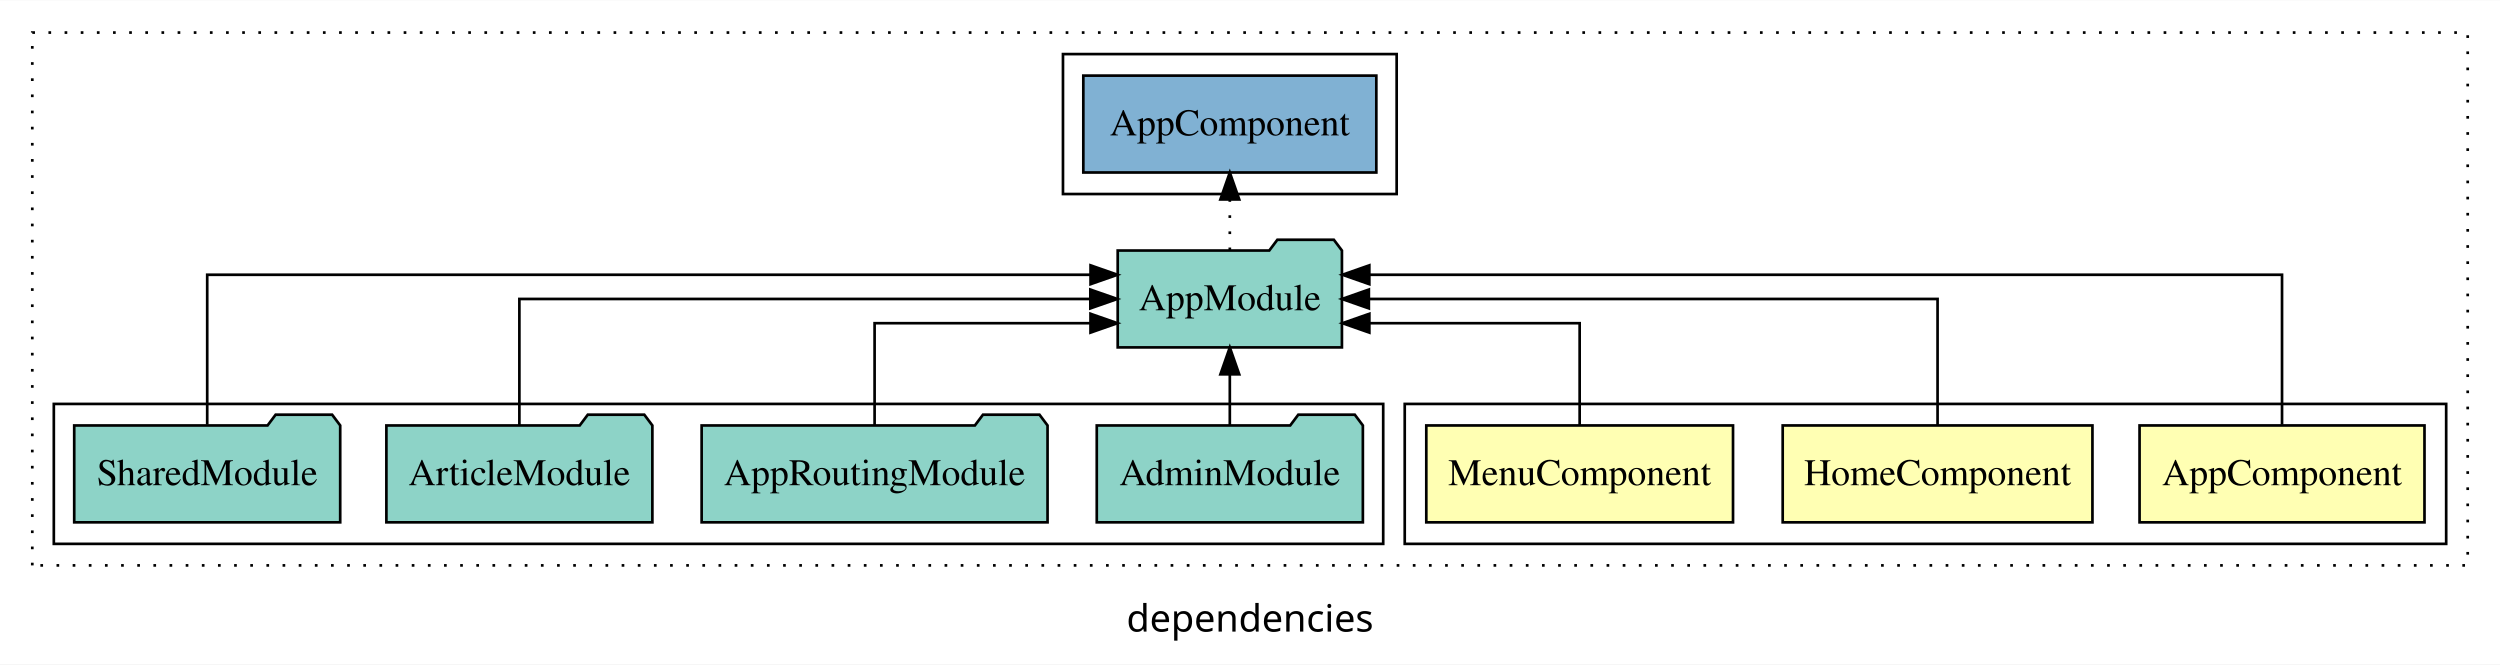
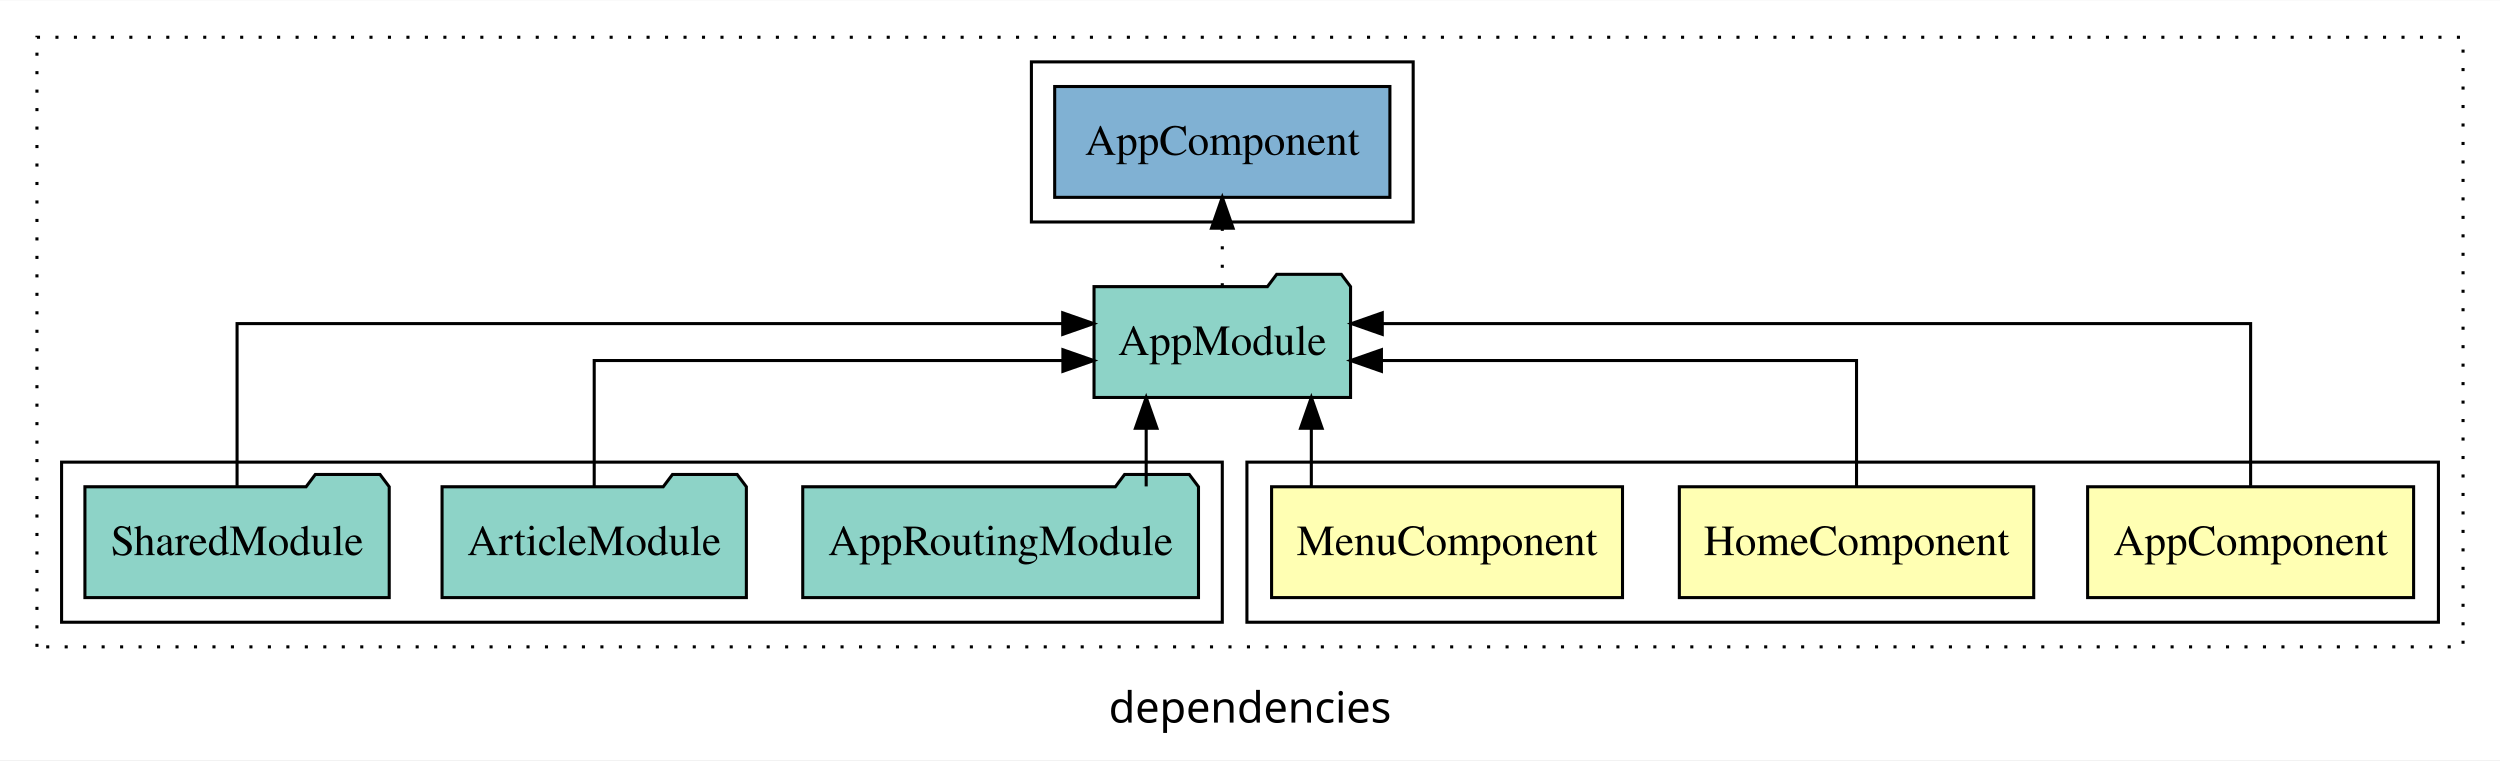
- <svg xmlns="http://www.w3.org/2000/svg" width="929pt" height="247pt" viewBox="0.00 0.00 929.00 246.80">
+ <svg xmlns="http://www.w3.org/2000/svg" width="812pt" height="247pt" viewBox="0.00 0.00 812.00 246.80">
  <g id="graph0" class="graph" transform="scale(1 1) rotate(0) translate(4 242.8)">
-     <polygon fill="white" stroke="transparent" points="-4,4 -4,-242.8 925,-242.8 925,4 -4,4" />
-     <text text-anchor="middle" x="460.5" y="-8.2" font-family="sans-serif" font-size="14.00">dependencies</text>
+     <polygon fill="white" stroke="transparent" points="-4,4 -4,-242.8 808,-242.8 808,4 -4,4" />
+     <text text-anchor="middle" x="402" y="-8.2" font-family="sans-serif" font-size="14.00">dependencies</text>
    <g id="clust1" class="cluster">
-       <polygon fill="none" stroke="black" stroke-dasharray="1,5" points="8,-32.8 8,-230.8 913,-230.8 913,-32.8 8,-32.8" />
+       <polygon fill="none" stroke="black" stroke-dasharray="1,5" points="8,-32.8 8,-230.8 796,-230.8 796,-32.8 8,-32.8" />
    </g>
    <g id="clust2" class="cluster">
-       <polygon fill="none" stroke="black" points="518,-40.8 518,-92.8 905,-92.8 905,-40.8 518,-40.8" />
+       <polygon fill="none" stroke="black" points="401,-40.8 401,-92.8 788,-92.8 788,-40.8 401,-40.8" />
    </g>
    <g id="clust6" class="cluster">
-       <polygon fill="none" stroke="black" points="16,-40.8 16,-92.8 510,-92.8 510,-40.8 16,-40.8" />
+       <polygon fill="none" stroke="black" points="16,-40.8 16,-92.8 393,-92.8 393,-40.8 16,-40.8" />
    </g>
    <g id="clust8" class="cluster">
-       <polygon fill="none" stroke="black" points="391,-170.8 391,-222.8 515,-222.8 515,-170.8 391,-170.8" />
+       <polygon fill="none" stroke="black" points="331,-170.8 331,-222.8 455,-222.8 455,-170.8 331,-170.8" />
    </g>
    <g id="node1" class="node">
-       <polygon fill="#ffffb3" stroke="black" points="896.94,-84.8 791.06,-84.8 791.06,-48.8 896.94,-48.8 896.94,-84.8" />
-       <text text-anchor="middle" x="844" y="-62.6" font-family="Times,serif" font-size="14.00">AppComponent</text>
+       <polygon fill="#ffffb3" stroke="black" points="779.94,-84.8 674.06,-84.8 674.06,-48.8 779.94,-48.8 779.94,-84.8" />
+       <text text-anchor="middle" x="727" y="-62.6" font-family="Times,serif" font-size="14.00">AppComponent</text>
    </g>
    <g id="node4" class="node">
-       <polygon fill="#8dd3c7" stroke="black" points="494.66,-149.8 491.66,-153.8 470.66,-153.8 467.66,-149.8 411.34,-149.8 411.34,-113.8 494.66,-113.8 494.66,-149.8" />
-       <text text-anchor="middle" x="453" y="-127.6" font-family="Times,serif" font-size="14.00">AppModule</text>
+       <polygon fill="#8dd3c7" stroke="black" points="434.66,-149.8 431.66,-153.8 410.66,-153.8 407.66,-149.8 351.34,-149.8 351.34,-113.8 434.66,-113.8 434.66,-149.8" />
+       <text text-anchor="middle" x="393" y="-127.6" font-family="Times,serif" font-size="14.00">AppModule</text>
    </g>
    <g id="edge1" class="edge">
-       <path fill="none" stroke="black" d="M844,-85.09C844,-107.01 844,-140.8 844,-140.8 844,-140.8 504.84,-140.8 504.84,-140.8" />
-       <polygon fill="black" stroke="black" points="504.84,-137.3 494.84,-140.8 504.84,-144.3 504.84,-137.3" />
+       <path fill="none" stroke="black" d="M727,-85.08C727,-106.12 727,-137.8 727,-137.8 727,-137.8 444.96,-137.8 444.96,-137.8" />
+       <polygon fill="black" stroke="black" points="444.96,-134.3 434.96,-137.8 444.96,-141.3 444.96,-134.3" />
    </g>
    <g id="node2" class="node">
-       <polygon fill="#ffffb3" stroke="black" points="773.55,-84.8 658.45,-84.8 658.45,-48.8 773.55,-48.8 773.55,-84.8" />
-       <text text-anchor="middle" x="716" y="-62.6" font-family="Times,serif" font-size="14.00">HomeComponent</text>
+       <polygon fill="#ffffb3" stroke="black" points="656.55,-84.8 541.45,-84.8 541.45,-48.8 656.55,-48.8 656.55,-84.8" />
+       <text text-anchor="middle" x="599" y="-62.6" font-family="Times,serif" font-size="14.00">HomeComponent</text>
    </g>
    <g id="edge2" class="edge">
-       <path fill="none" stroke="black" d="M716,-84.91C716,-104.14 716,-131.8 716,-131.8 716,-131.8 504.67,-131.8 504.67,-131.8" />
-       <polygon fill="black" stroke="black" points="504.67,-128.3 494.67,-131.8 504.67,-135.3 504.67,-128.3" />
+       <path fill="none" stroke="black" d="M599,-84.82C599,-102.17 599,-125.8 599,-125.8 599,-125.8 444.69,-125.8 444.69,-125.8" />
+       <polygon fill="black" stroke="black" points="444.69,-122.3 434.69,-125.8 444.69,-129.3 444.69,-122.3" />
    </g>
    <g id="node3" class="node">
-       <polygon fill="#ffffb3" stroke="black" points="639.99,-84.8 526.01,-84.8 526.01,-48.8 639.99,-48.8 639.99,-84.8" />
-       <text text-anchor="middle" x="583" y="-62.6" font-family="Times,serif" font-size="14.00">MenuComponent</text>
+       <polygon fill="#ffffb3" stroke="black" points="522.99,-84.8 409.01,-84.8 409.01,-48.8 522.99,-48.8 522.99,-84.8" />
+       <text text-anchor="middle" x="466" y="-62.6" font-family="Times,serif" font-size="14.00">MenuComponent</text>
    </g>
    <g id="edge3" class="edge">
-       <path fill="none" stroke="black" d="M583,-84.83C583,-101.2 583,-122.8 583,-122.8 583,-122.8 504.85,-122.8 504.85,-122.8" />
-       <polygon fill="black" stroke="black" points="504.85,-119.3 494.85,-122.8 504.85,-126.3 504.85,-119.3" />
+       <path fill="none" stroke="black" d="M421.92,-84.91C421.92,-84.91 421.92,-103.79 421.92,-103.79" />
+       <polygon fill="black" stroke="black" points="418.42,-103.79 421.92,-113.79 425.42,-103.79 418.42,-103.79" />
    </g>
-     <g id="node9" class="node">
-       <polygon fill="#80b1d3" stroke="black" points="507.44,-214.8 398.56,-214.8 398.56,-178.8 507.44,-178.8 507.44,-214.8" />
-       <text text-anchor="middle" x="453" y="-192.6" font-family="Times,serif" font-size="14.00">AppComponent </text>
+     <g id="node8" class="node">
+       <polygon fill="#80b1d3" stroke="black" points="447.44,-214.8 338.56,-214.8 338.56,-178.8 447.44,-178.8 447.44,-214.8" />
+       <text text-anchor="middle" x="393" y="-192.6" font-family="Times,serif" font-size="14.00">AppComponent </text>
    </g>
-     <g id="edge8" class="edge">
-       <path fill="none" stroke="black" stroke-dasharray="1,5" d="M453,-149.91C453,-149.91 453,-168.79 453,-168.79" />
-       <polygon fill="black" stroke="black" points="449.5,-168.79 453,-178.79 456.5,-168.79 449.5,-168.79" />
+     <g id="edge7" class="edge">
+       <path fill="none" stroke="black" stroke-dasharray="1,5" d="M393,-149.91C393,-149.91 393,-168.79 393,-168.79" />
+       <polygon fill="black" stroke="black" points="389.5,-168.79 393,-178.79 396.5,-168.79 389.5,-168.79" />
    </g>
    <g id="node5" class="node">
-       <polygon fill="#8dd3c7" stroke="black" points="502.44,-84.8 499.44,-88.8 478.44,-88.8 475.44,-84.8 403.56,-84.8 403.56,-48.8 502.44,-48.8 502.44,-84.8" />
-       <text text-anchor="middle" x="453" y="-62.6" font-family="Times,serif" font-size="14.00">AdminModule</text>
-     </g>
-     <g id="edge4" class="edge">
-       <path fill="none" stroke="black" d="M453,-84.91C453,-84.91 453,-103.79 453,-103.79" />
-       <polygon fill="black" stroke="black" points="449.5,-103.79 453,-113.79 456.5,-103.79 449.5,-103.79" />
-     </g>
-     <g id="node6" class="node">
      <polygon fill="#8dd3c7" stroke="black" points="385.27,-84.8 382.27,-88.8 361.27,-88.8 358.27,-84.8 256.73,-84.8 256.73,-48.8 385.27,-48.8 385.27,-84.8" />
      <text text-anchor="middle" x="321" y="-62.6" font-family="Times,serif" font-size="14.00">AppRoutingModule</text>
    </g>
-     <g id="edge5" class="edge">
-       <path fill="none" stroke="black" d="M321,-84.83C321,-101.2 321,-122.8 321,-122.8 321,-122.8 401.23,-122.8 401.23,-122.8" />
-       <polygon fill="black" stroke="black" points="401.23,-126.3 411.23,-122.8 401.23,-119.3 401.23,-126.3" />
+     <g id="edge4" class="edge">
+       <path fill="none" stroke="black" d="M368.28,-84.91C368.28,-84.91 368.28,-103.79 368.28,-103.79" />
+       <polygon fill="black" stroke="black" points="364.78,-103.79 368.28,-113.79 371.78,-103.79 364.78,-103.79" />
    </g>
-     <g id="node7" class="node">
+     <g id="node6" class="node">
      <polygon fill="#8dd3c7" stroke="black" points="238.42,-84.8 235.42,-88.8 214.42,-88.8 211.42,-84.8 139.58,-84.8 139.58,-48.8 238.42,-48.8 238.42,-84.8" />
      <text text-anchor="middle" x="189" y="-62.6" font-family="Times,serif" font-size="14.00">ArticleModule</text>
    </g>
-     <g id="edge6" class="edge">
-       <path fill="none" stroke="black" d="M189,-84.91C189,-104.14 189,-131.8 189,-131.8 189,-131.8 401.17,-131.8 401.17,-131.8" />
-       <polygon fill="black" stroke="black" points="401.17,-135.3 411.17,-131.8 401.17,-128.3 401.17,-135.3" />
+     <g id="edge5" class="edge">
+       <path fill="none" stroke="black" d="M189,-84.82C189,-102.17 189,-125.8 189,-125.8 189,-125.8 341.23,-125.8 341.23,-125.8" />
+       <polygon fill="black" stroke="black" points="341.23,-129.3 351.23,-125.8 341.23,-122.3 341.23,-129.3" />
    </g>
-     <g id="node8" class="node">
+     <g id="node7" class="node">
      <polygon fill="#8dd3c7" stroke="black" points="122.42,-84.8 119.42,-88.8 98.42,-88.8 95.42,-84.8 23.58,-84.8 23.58,-48.8 122.42,-48.8 122.42,-84.8" />
      <text text-anchor="middle" x="73" y="-62.6" font-family="Times,serif" font-size="14.00">SharedModule</text>
    </g>
-     <g id="edge7" class="edge">
-       <path fill="none" stroke="black" d="M73,-85.09C73,-107.01 73,-140.8 73,-140.8 73,-140.8 401.25,-140.8 401.25,-140.8" />
-       <polygon fill="black" stroke="black" points="401.25,-144.3 411.25,-140.8 401.25,-137.3 401.25,-144.3" />
+     <g id="edge6" class="edge">
+       <path fill="none" stroke="black" d="M73,-85.08C73,-106.12 73,-137.8 73,-137.8 73,-137.8 341.17,-137.8 341.17,-137.8" />
+       <polygon fill="black" stroke="black" points="341.17,-141.3 351.17,-137.8 341.17,-134.3 341.17,-141.3" />
    </g>
  </g>
</svg>
